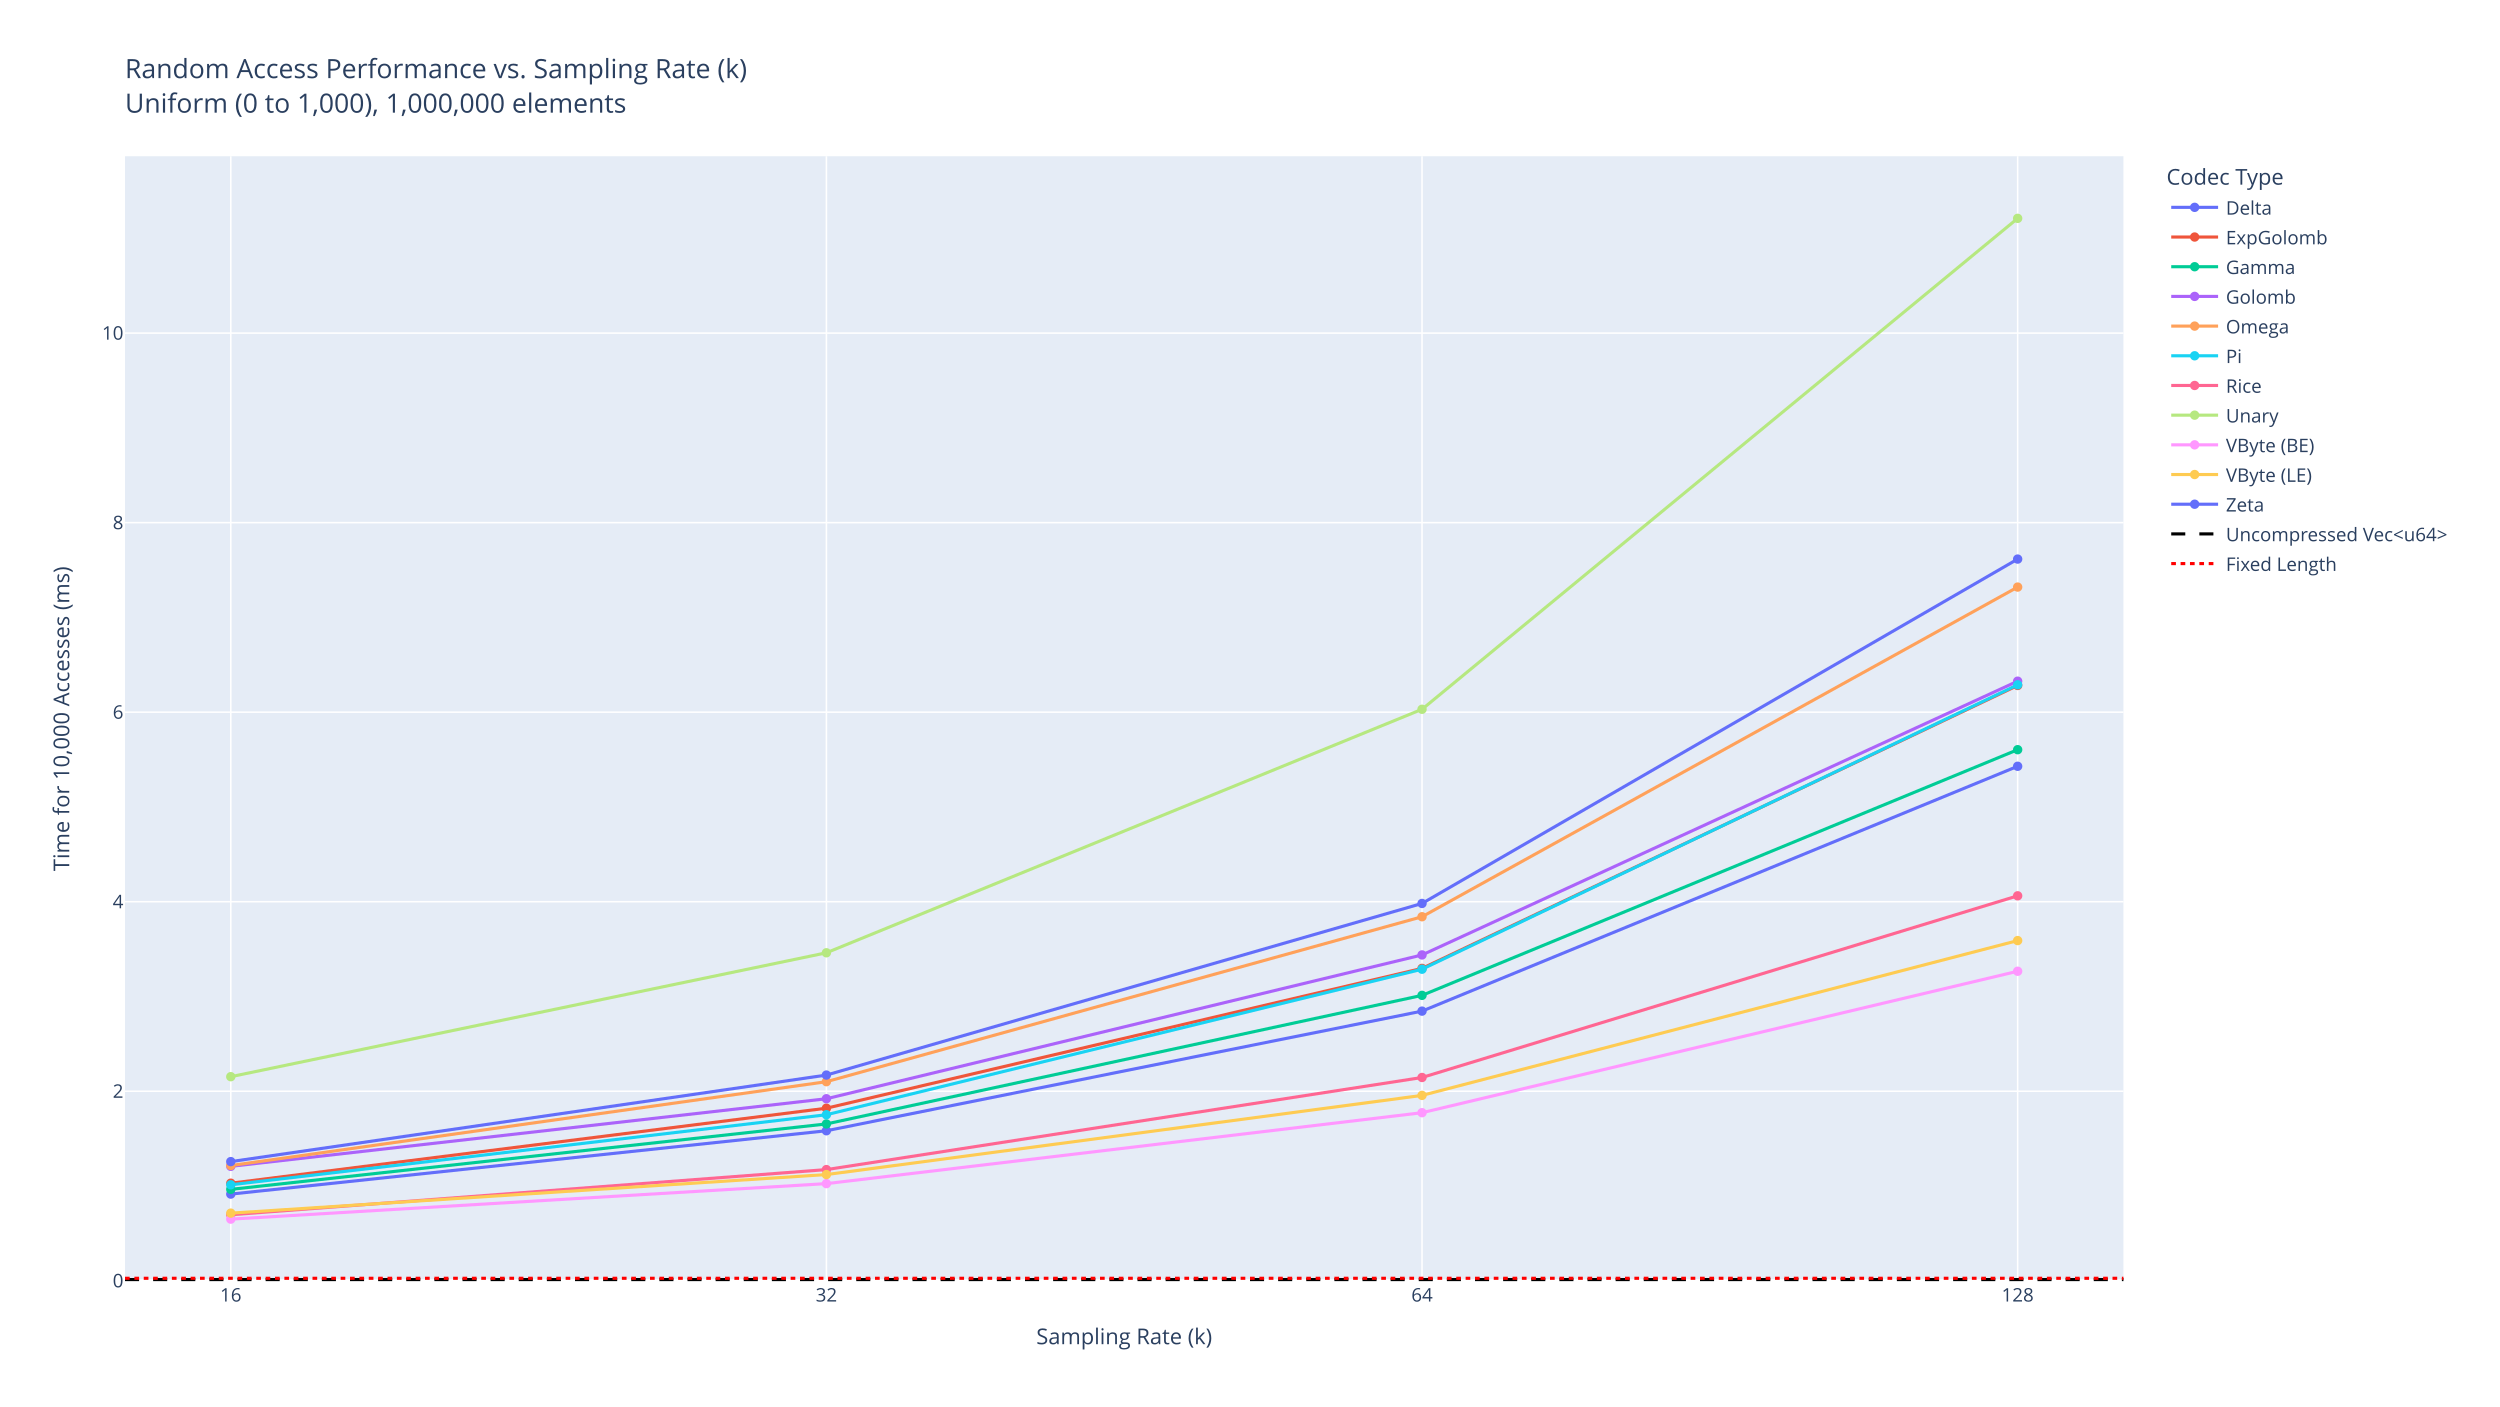
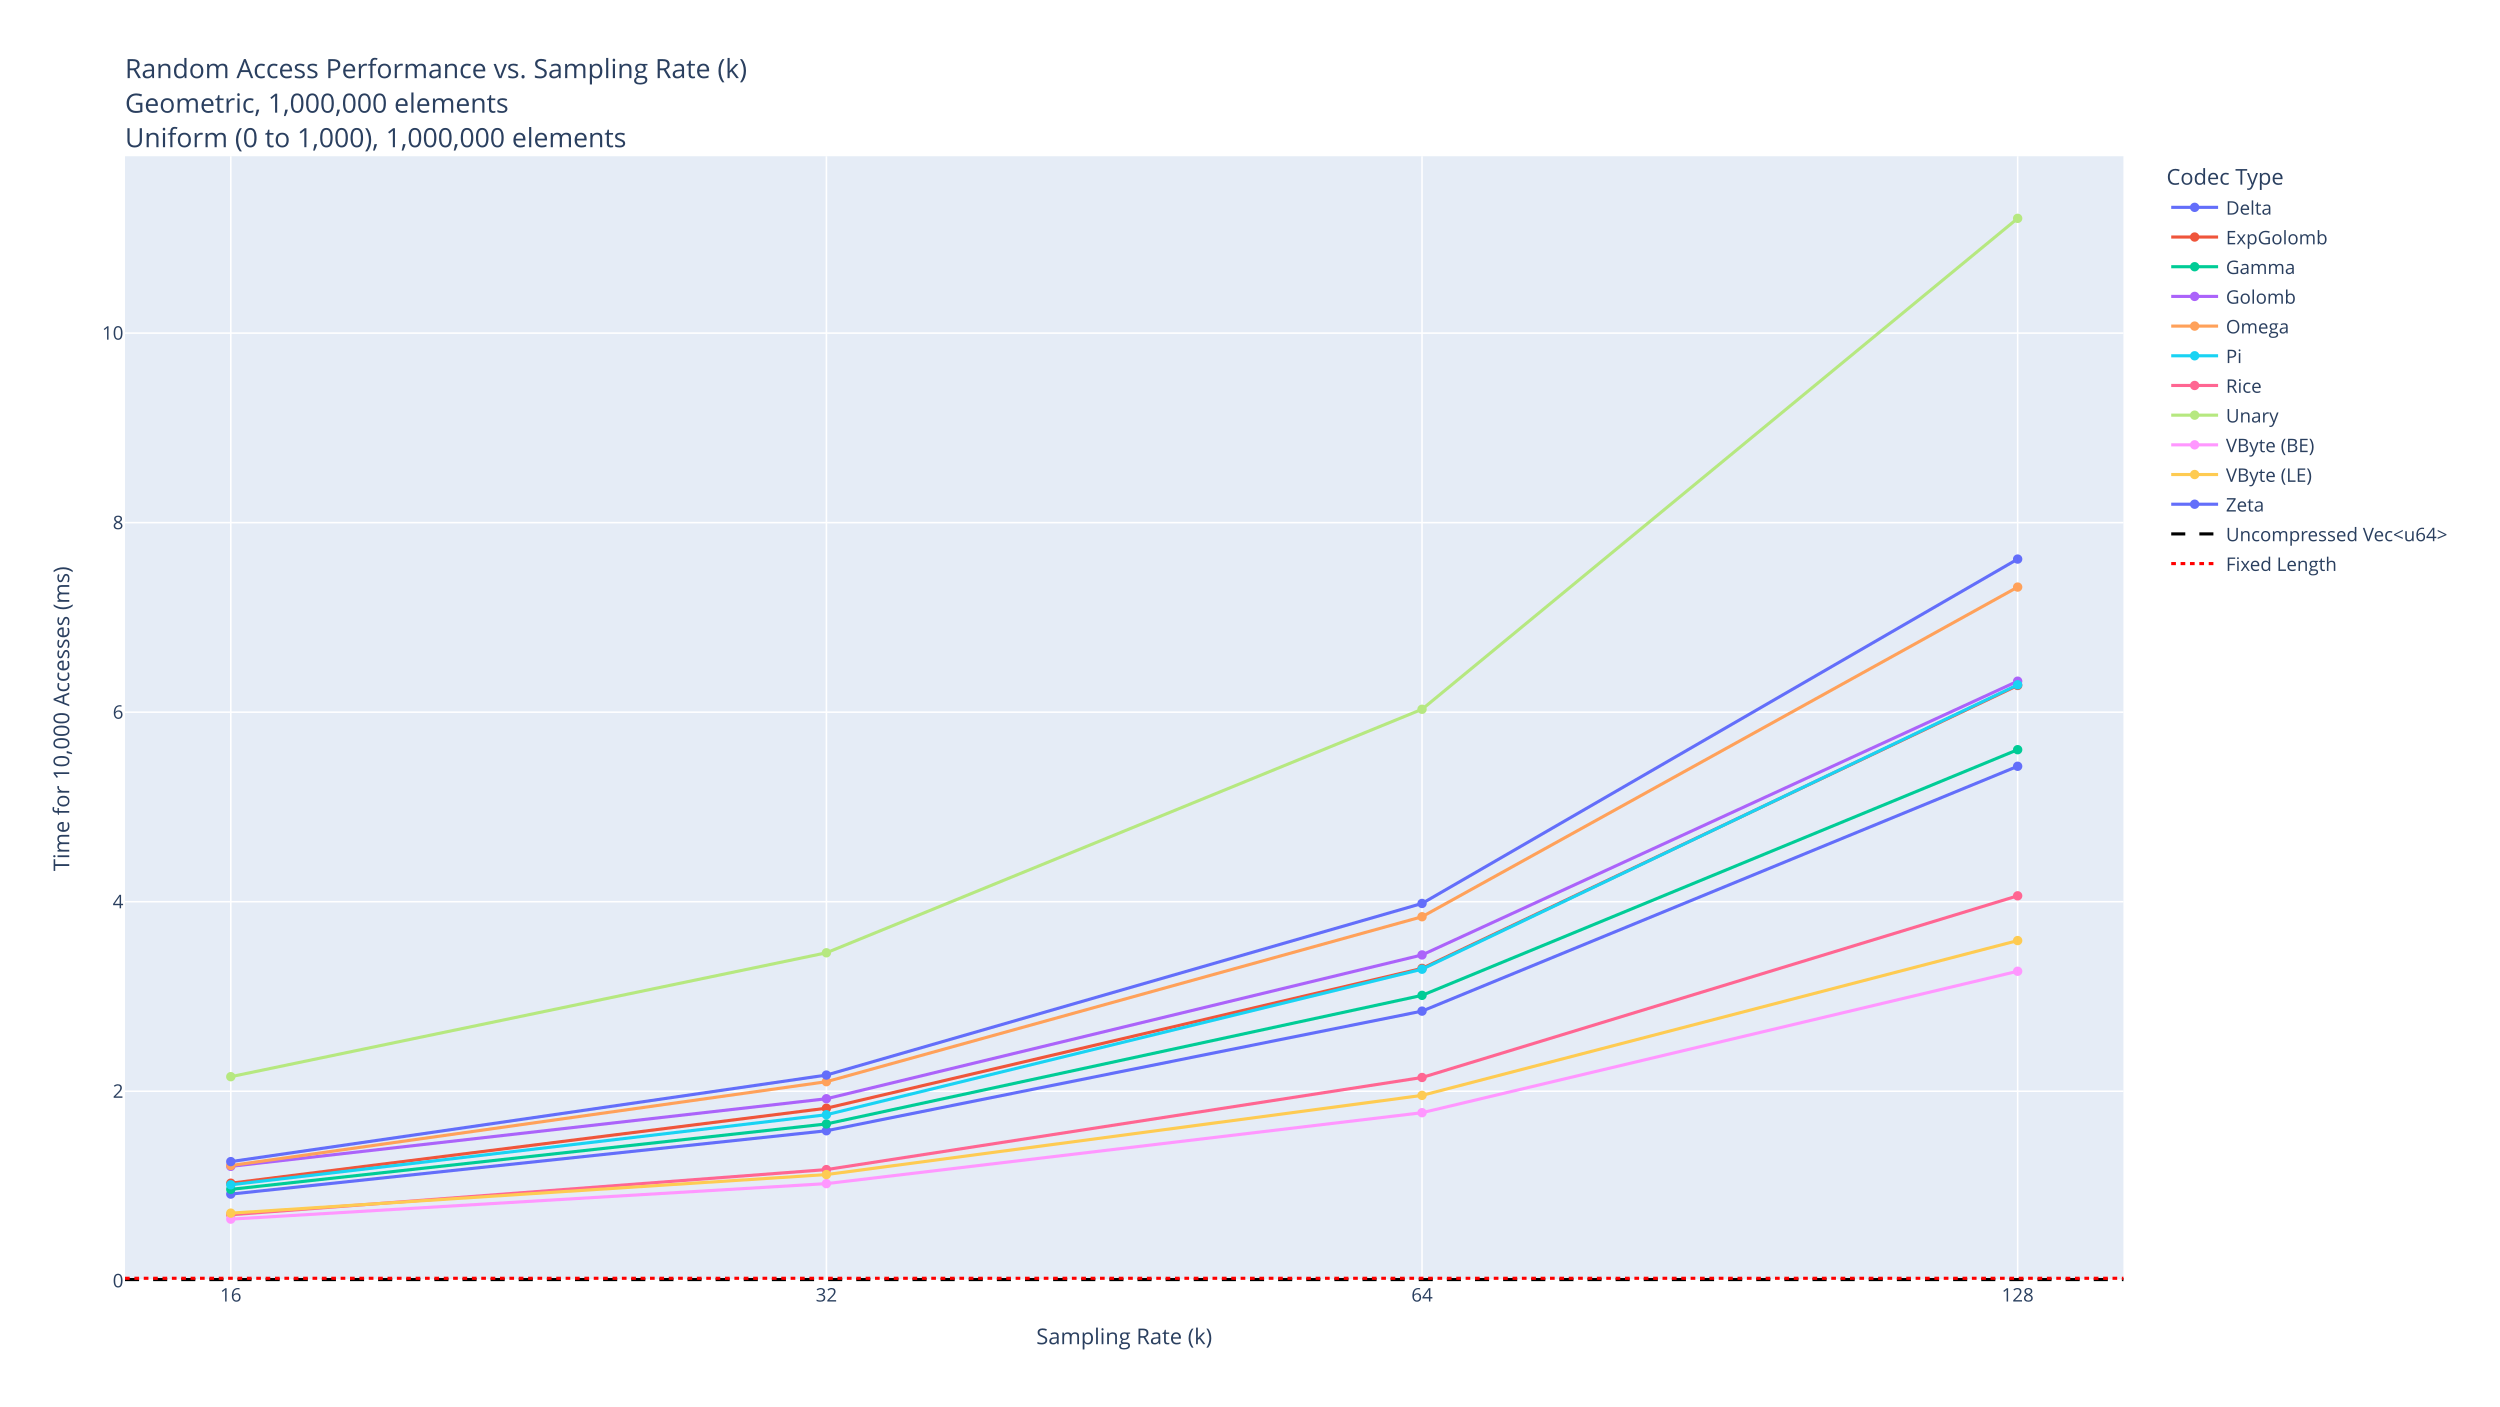
<svg xmlns="http://www.w3.org/2000/svg" class="main-svg" width="1600" height="900" style="" viewBox="0 0 1600 900">
  <rect x="0" y="0" width="1600" height="900" style="fill: rgb(255, 255, 255); fill-opacity: 1;" />
-   <defs id="defs-b1bfdc">
+   <defs id="defs-ee75f1">
    <g class="clips">
-       <clipPath id="clipb1bfdcxyplot" class="plotclip">
+       <clipPath id="clipee75f1xyplot" class="plotclip">
        <rect width="1279" height="720" />
      </clipPath>
-       <clipPath class="axesclip" id="clipb1bfdcx">
+       <clipPath class="axesclip" id="clipee75f1x">
        <rect x="80" y="0" width="1279" height="900" />
      </clipPath>
-       <clipPath class="axesclip" id="clipb1bfdcy">
+       <clipPath class="axesclip" id="clipee75f1y">
        <rect x="0" y="100" width="1600" height="720" />
      </clipPath>
-       <clipPath class="axesclip" id="clipb1bfdcxy">
+       <clipPath class="axesclip" id="clipee75f1xy">
        <rect x="80" y="100" width="1279" height="720" />
      </clipPath>
    </g>
    <g class="gradients" />
    <g class="patterns" />
  </defs>
  <g class="bglayer">
    <rect class="bg" x="80" y="100" width="1279" height="720" style="fill: rgb(229, 236, 246); fill-opacity: 1; stroke-width: 0;" />
  </g>
  <g class="layer-below">
    <g class="imagelayer" />
    <g class="shapelayer" />
  </g>
  <g class="cartesianlayer">
    <g class="subplot xy">
      <g class="layer-subplot">
        <g class="shapelayer" />
        <g class="imagelayer" />
      </g>
      <g class="minor-gridlayer">
        <g class="x" />
        <g class="y" />
      </g>
      <g class="gridlayer">
        <g class="x">
          <path class="xgrid crisp" transform="translate(147.7,0)" d="M0,100v720" style="stroke: rgb(255, 255, 255); stroke-opacity: 1; stroke-width: 1px;" />
          <path class="xgrid crisp" transform="translate(528.9,0)" d="M0,100v720" style="stroke: rgb(255, 255, 255); stroke-opacity: 1; stroke-width: 1px;" />
          <path class="xgrid crisp" transform="translate(910.1,0)" d="M0,100v720" style="stroke: rgb(255, 255, 255); stroke-opacity: 1; stroke-width: 1px;" />
          <path class="xgrid crisp" transform="translate(1291.3,0)" d="M0,100v720" style="stroke: rgb(255, 255, 255); stroke-opacity: 1; stroke-width: 1px;" />
        </g>
        <g class="y">
          <path class="ygrid crisp" transform="translate(0,698.39)" d="M80,0h1279" style="stroke: rgb(255, 255, 255); stroke-opacity: 1; stroke-width: 1px;" />
          <path class="ygrid crisp" transform="translate(0,577.09)" d="M80,0h1279" style="stroke: rgb(255, 255, 255); stroke-opacity: 1; stroke-width: 1px;" />
          <path class="ygrid crisp" transform="translate(0,455.79)" d="M80,0h1279" style="stroke: rgb(255, 255, 255); stroke-opacity: 1; stroke-width: 1px;" />
          <path class="ygrid crisp" transform="translate(0,334.48)" d="M80,0h1279" style="stroke: rgb(255, 255, 255); stroke-opacity: 1; stroke-width: 1px;" />
          <path class="ygrid crisp" transform="translate(0,213.18)" d="M80,0h1279" style="stroke: rgb(255, 255, 255); stroke-opacity: 1; stroke-width: 1px;" />
        </g>
      </g>
      <g class="zerolinelayer">
        <path class="yzl zl crisp" transform="translate(0,819.69)" d="M80,0h1279" style="stroke: rgb(255, 255, 255); stroke-opacity: 1; stroke-width: 2px;" />
      </g>
      <g class="layer-between">
        <g class="shapelayer" />
        <g class="imagelayer" />
      </g>
      <path class="xlines-below" />
      <path class="ylines-below" />
      <g class="overlines-below" />
      <g class="xaxislayer-below" />
      <g class="yaxislayer-below" />
      <g class="overaxes-below" />
      <g class="overplot">
-         <g class="xy" transform="translate(80,100)" clip-path="url(#clipb1bfdcxyplot)">
+         <g class="xy" transform="translate(80,100)" clip-path="url(#clipee75f1xyplot)">
          <g class="scatterlayer mlayer">
-             <g class="trace scatter trace4ce3cd" style="stroke-miterlimit: 2; opacity: 1;">
+             <g class="trace scatter tracecab30f" style="stroke-miterlimit: 2; opacity: 1;">
              <g class="fills" />
              <g class="errorbars" />
              <g class="lines">
                <path class="js-line" d="M67.7,664.22L448.9,623.68L830.1,547.12L1211.3,390.42" style="vector-effect: none; fill: none; stroke: rgb(99, 110, 250); stroke-opacity: 1; stroke-width: 2px; opacity: 1;" />
              </g>
              <g class="points">
                <path class="point plotly-customdata" transform="translate(67.7,664.22)" d="M3,0A3,3 0 1,1 0,-3A3,3 0 0,1 3,0Z" style="opacity: 1; stroke-width: 0px; fill: rgb(99, 110, 250); fill-opacity: 1;" />
                <path class="point plotly-customdata" transform="translate(448.9,623.68)" d="M3,0A3,3 0 1,1 0,-3A3,3 0 0,1 3,0Z" style="opacity: 1; stroke-width: 0px; fill: rgb(99, 110, 250); fill-opacity: 1;" />
                <path class="point plotly-customdata" transform="translate(830.1,547.12)" d="M3,0A3,3 0 1,1 0,-3A3,3 0 0,1 3,0Z" style="opacity: 1; stroke-width: 0px; fill: rgb(99, 110, 250); fill-opacity: 1;" />
                <path class="point plotly-customdata" transform="translate(1211.3,390.42)" d="M3,0A3,3 0 1,1 0,-3A3,3 0 0,1 3,0Z" style="opacity: 1; stroke-width: 0px; fill: rgb(99, 110, 250); fill-opacity: 1;" />
              </g>
              <g class="text" />
            </g>
-             <g class="trace scatter tracebcb36f" style="stroke-miterlimit: 2; opacity: 1;">
+             <g class="trace scatter tracee834b8" style="stroke-miterlimit: 2; opacity: 1;">
              <g class="fills" />
              <g class="errorbars" />
              <g class="lines">
                <path class="js-line" d="M67.7,657.25L448.9,609.25L830.1,519.77L1211.3,338.7" style="vector-effect: none; fill: none; stroke: rgb(239, 85, 59); stroke-opacity: 1; stroke-width: 2px; opacity: 1;" />
              </g>
              <g class="points">
                <path class="point plotly-customdata" transform="translate(67.7,657.25)" d="M3,0A3,3 0 1,1 0,-3A3,3 0 0,1 3,0Z" style="opacity: 1; stroke-width: 0px; fill: rgb(239, 85, 59); fill-opacity: 1;" />
                <path class="point plotly-customdata" transform="translate(448.9,609.25)" d="M3,0A3,3 0 1,1 0,-3A3,3 0 0,1 3,0Z" style="opacity: 1; stroke-width: 0px; fill: rgb(239, 85, 59); fill-opacity: 1;" />
                <path class="point plotly-customdata" transform="translate(830.1,519.77)" d="M3,0A3,3 0 1,1 0,-3A3,3 0 0,1 3,0Z" style="opacity: 1; stroke-width: 0px; fill: rgb(239, 85, 59); fill-opacity: 1;" />
                <path class="point plotly-customdata" transform="translate(1211.3,338.7)" d="M3,0A3,3 0 1,1 0,-3A3,3 0 0,1 3,0Z" style="opacity: 1; stroke-width: 0px; fill: rgb(239, 85, 59); fill-opacity: 1;" />
              </g>
              <g class="text" />
            </g>
-             <g class="trace scatter trace592467" style="stroke-miterlimit: 2; opacity: 1;">
+             <g class="trace scatter trace41f672" style="stroke-miterlimit: 2; opacity: 1;">
              <g class="fills" />
              <g class="errorbars" />
              <g class="lines">
                <path class="js-line" d="M67.7,661.19L448.9,619.32L830.1,537.03L1211.3,379.8" style="vector-effect: none; fill: none; stroke: rgb(0, 204, 150); stroke-opacity: 1; stroke-width: 2px; opacity: 1;" />
              </g>
              <g class="points">
                <path class="point plotly-customdata" transform="translate(67.7,661.19)" d="M3,0A3,3 0 1,1 0,-3A3,3 0 0,1 3,0Z" style="opacity: 1; stroke-width: 0px; fill: rgb(0, 204, 150); fill-opacity: 1;" />
                <path class="point plotly-customdata" transform="translate(448.9,619.32)" d="M3,0A3,3 0 1,1 0,-3A3,3 0 0,1 3,0Z" style="opacity: 1; stroke-width: 0px; fill: rgb(0, 204, 150); fill-opacity: 1;" />
                <path class="point plotly-customdata" transform="translate(830.1,537.03)" d="M3,0A3,3 0 1,1 0,-3A3,3 0 0,1 3,0Z" style="opacity: 1; stroke-width: 0px; fill: rgb(0, 204, 150); fill-opacity: 1;" />
                <path class="point plotly-customdata" transform="translate(1211.3,379.8)" d="M3,0A3,3 0 1,1 0,-3A3,3 0 0,1 3,0Z" style="opacity: 1; stroke-width: 0px; fill: rgb(0, 204, 150); fill-opacity: 1;" />
              </g>
              <g class="text" />
            </g>
-             <g class="trace scatter traceb51bd6" style="stroke-miterlimit: 2; opacity: 1;">
+             <g class="trace scatter traced789aa" style="stroke-miterlimit: 2; opacity: 1;">
              <g class="fills" />
              <g class="errorbars" />
              <g class="lines">
                <path class="js-line" d="M67.7,646.46L448.9,603.2L830.1,511.16L1211.3,335.96" style="vector-effect: none; fill: none; stroke: rgb(171, 99, 250); stroke-opacity: 1; stroke-width: 2px; opacity: 1;" />
              </g>
              <g class="points">
                <path class="point plotly-customdata" transform="translate(67.7,646.46)" d="M3,0A3,3 0 1,1 0,-3A3,3 0 0,1 3,0Z" style="opacity: 1; stroke-width: 0px; fill: rgb(171, 99, 250); fill-opacity: 1;" />
                <path class="point plotly-customdata" transform="translate(448.9,603.2)" d="M3,0A3,3 0 1,1 0,-3A3,3 0 0,1 3,0Z" style="opacity: 1; stroke-width: 0px; fill: rgb(171, 99, 250); fill-opacity: 1;" />
                <path class="point plotly-customdata" transform="translate(830.1,511.16)" d="M3,0A3,3 0 1,1 0,-3A3,3 0 0,1 3,0Z" style="opacity: 1; stroke-width: 0px; fill: rgb(171, 99, 250); fill-opacity: 1;" />
                <path class="point plotly-customdata" transform="translate(1211.3,335.96)" d="M3,0A3,3 0 1,1 0,-3A3,3 0 0,1 3,0Z" style="opacity: 1; stroke-width: 0px; fill: rgb(171, 99, 250); fill-opacity: 1;" />
              </g>
              <g class="text" />
            </g>
-             <g class="trace scatter tracea99128" style="stroke-miterlimit: 2; opacity: 1;">
+             <g class="trace scatter traced014b6" style="stroke-miterlimit: 2; opacity: 1;">
              <g class="fills" />
              <g class="errorbars" />
              <g class="lines">
                <path class="js-line" d="M67.7,645.93L448.9,592.28L830.1,486.71L1211.3,275.73" style="vector-effect: none; fill: none; stroke: rgb(255, 161, 90); stroke-opacity: 1; stroke-width: 2px; opacity: 1;" />
              </g>
              <g class="points">
                <path class="point plotly-customdata" transform="translate(67.7,645.93)" d="M3,0A3,3 0 1,1 0,-3A3,3 0 0,1 3,0Z" style="opacity: 1; stroke-width: 0px; fill: rgb(255, 161, 90); fill-opacity: 1;" />
                <path class="point plotly-customdata" transform="translate(448.9,592.28)" d="M3,0A3,3 0 1,1 0,-3A3,3 0 0,1 3,0Z" style="opacity: 1; stroke-width: 0px; fill: rgb(255, 161, 90); fill-opacity: 1;" />
                <path class="point plotly-customdata" transform="translate(830.1,486.71)" d="M3,0A3,3 0 1,1 0,-3A3,3 0 0,1 3,0Z" style="opacity: 1; stroke-width: 0px; fill: rgb(255, 161, 90); fill-opacity: 1;" />
                <path class="point plotly-customdata" transform="translate(1211.3,275.73)" d="M3,0A3,3 0 1,1 0,-3A3,3 0 0,1 3,0Z" style="opacity: 1; stroke-width: 0px; fill: rgb(255, 161, 90); fill-opacity: 1;" />
              </g>
              <g class="text" />
            </g>
-             <g class="trace scatter tracef1aaa0" style="stroke-miterlimit: 2; opacity: 1;">
+             <g class="trace scatter trace4556dd" style="stroke-miterlimit: 2; opacity: 1;">
              <g class="fills" />
              <g class="errorbars" />
              <g class="lines">
                <path class="js-line" d="M67.7,658.26L448.9,613.43L830.1,520.3L1211.3,338.28" style="vector-effect: none; fill: none; stroke: rgb(25, 211, 243); stroke-opacity: 1; stroke-width: 2px; opacity: 1;" />
              </g>
              <g class="points">
                <path class="point plotly-customdata" transform="translate(67.7,658.26)" d="M3,0A3,3 0 1,1 0,-3A3,3 0 0,1 3,0Z" style="opacity: 1; stroke-width: 0px; fill: rgb(25, 211, 243); fill-opacity: 1;" />
                <path class="point plotly-customdata" transform="translate(448.9,613.43)" d="M3,0A3,3 0 1,1 0,-3A3,3 0 0,1 3,0Z" style="opacity: 1; stroke-width: 0px; fill: rgb(25, 211, 243); fill-opacity: 1;" />
                <path class="point plotly-customdata" transform="translate(830.1,520.3)" d="M3,0A3,3 0 1,1 0,-3A3,3 0 0,1 3,0Z" style="opacity: 1; stroke-width: 0px; fill: rgb(25, 211, 243); fill-opacity: 1;" />
                <path class="point plotly-customdata" transform="translate(1211.3,338.28)" d="M3,0A3,3 0 1,1 0,-3A3,3 0 0,1 3,0Z" style="opacity: 1; stroke-width: 0px; fill: rgb(25, 211, 243); fill-opacity: 1;" />
              </g>
              <g class="text" />
            </g>
-             <g class="trace scatter trace80e7fd" style="stroke-miterlimit: 2; opacity: 1;">
+             <g class="trace scatter trace93bcbf" style="stroke-miterlimit: 2; opacity: 1;">
              <g class="fills" />
              <g class="errorbars" />
              <g class="lines">
                <path class="js-line" d="M67.7,677.44L448.9,648.54L830.1,589.59L1211.3,473.32" style="vector-effect: none; fill: none; stroke: rgb(255, 102, 146); stroke-opacity: 1; stroke-width: 2px; opacity: 1;" />
              </g>
              <g class="points">
                <path class="point plotly-customdata" transform="translate(67.7,677.44)" d="M3,0A3,3 0 1,1 0,-3A3,3 0 0,1 3,0Z" style="opacity: 1; stroke-width: 0px; fill: rgb(255, 102, 146); fill-opacity: 1;" />
                <path class="point plotly-customdata" transform="translate(448.9,648.54)" d="M3,0A3,3 0 1,1 0,-3A3,3 0 0,1 3,0Z" style="opacity: 1; stroke-width: 0px; fill: rgb(255, 102, 146); fill-opacity: 1;" />
                <path class="point plotly-customdata" transform="translate(830.1,589.59)" d="M3,0A3,3 0 1,1 0,-3A3,3 0 0,1 3,0Z" style="opacity: 1; stroke-width: 0px; fill: rgb(255, 102, 146); fill-opacity: 1;" />
                <path class="point plotly-customdata" transform="translate(1211.3,473.32)" d="M3,0A3,3 0 1,1 0,-3A3,3 0 0,1 3,0Z" style="opacity: 1; stroke-width: 0px; fill: rgb(255, 102, 146); fill-opacity: 1;" />
              </g>
              <g class="text" />
            </g>
-             <g class="trace scatter trace1fe1bc" style="stroke-miterlimit: 2; opacity: 1;">
+             <g class="trace scatter trace224fdf" style="stroke-miterlimit: 2; opacity: 1;">
              <g class="fills" />
              <g class="errorbars" />
              <g class="lines">
                <path class="js-line" d="M67.7,589.08L448.9,509.78L830.1,353.94L1211.3,39.75" style="vector-effect: none; fill: none; stroke: rgb(182, 232, 128); stroke-opacity: 1; stroke-width: 2px; opacity: 1;" />
              </g>
              <g class="points">
                <path class="point plotly-customdata" transform="translate(67.7,589.08)" d="M3,0A3,3 0 1,1 0,-3A3,3 0 0,1 3,0Z" style="opacity: 1; stroke-width: 0px; fill: rgb(182, 232, 128); fill-opacity: 1;" />
                <path class="point plotly-customdata" transform="translate(448.9,509.78)" d="M3,0A3,3 0 1,1 0,-3A3,3 0 0,1 3,0Z" style="opacity: 1; stroke-width: 0px; fill: rgb(182, 232, 128); fill-opacity: 1;" />
                <path class="point plotly-customdata" transform="translate(830.1,353.94)" d="M3,0A3,3 0 1,1 0,-3A3,3 0 0,1 3,0Z" style="opacity: 1; stroke-width: 0px; fill: rgb(182, 232, 128); fill-opacity: 1;" />
                <path class="point plotly-customdata" transform="translate(1211.3,39.75)" d="M3,0A3,3 0 1,1 0,-3A3,3 0 0,1 3,0Z" style="opacity: 1; stroke-width: 0px; fill: rgb(182, 232, 128); fill-opacity: 1;" />
              </g>
              <g class="text" />
            </g>
-             <g class="trace scatter trace7f7457" style="stroke-miterlimit: 2; opacity: 1;">
+             <g class="trace scatter trace90ce32" style="stroke-miterlimit: 2; opacity: 1;">
              <g class="fills" />
              <g class="errorbars" />
              <g class="lines">
                <path class="js-line" d="M67.7,680.25L448.9,657.52L830.1,612.13L1211.3,521.6" style="vector-effect: none; fill: none; stroke: rgb(255, 151, 255); stroke-opacity: 1; stroke-width: 2px; opacity: 1;" />
              </g>
              <g class="points">
                <path class="point plotly-customdata" transform="translate(67.7,680.25)" d="M3,0A3,3 0 1,1 0,-3A3,3 0 0,1 3,0Z" style="opacity: 1; stroke-width: 0px; fill: rgb(255, 151, 255); fill-opacity: 1;" />
                <path class="point plotly-customdata" transform="translate(448.9,657.52)" d="M3,0A3,3 0 1,1 0,-3A3,3 0 0,1 3,0Z" style="opacity: 1; stroke-width: 0px; fill: rgb(255, 151, 255); fill-opacity: 1;" />
                <path class="point plotly-customdata" transform="translate(830.1,612.13)" d="M3,0A3,3 0 1,1 0,-3A3,3 0 0,1 3,0Z" style="opacity: 1; stroke-width: 0px; fill: rgb(255, 151, 255); fill-opacity: 1;" />
                <path class="point plotly-customdata" transform="translate(1211.3,521.6)" d="M3,0A3,3 0 1,1 0,-3A3,3 0 0,1 3,0Z" style="opacity: 1; stroke-width: 0px; fill: rgb(255, 151, 255); fill-opacity: 1;" />
              </g>
              <g class="text" />
            </g>
-             <g class="trace scatter trace1ea34a" style="stroke-miterlimit: 2; opacity: 1;">
+             <g class="trace scatter trace1ea02d" style="stroke-miterlimit: 2; opacity: 1;">
              <g class="fills" />
              <g class="errorbars" />
              <g class="lines">
                <path class="js-line" d="M67.7,676.41L448.9,651.72L830.1,601.05L1211.3,501.97" style="vector-effect: none; fill: none; stroke: rgb(254, 203, 82); stroke-opacity: 1; stroke-width: 2px; opacity: 1;" />
              </g>
              <g class="points">
                <path class="point plotly-customdata" transform="translate(67.7,676.41)" d="M3,0A3,3 0 1,1 0,-3A3,3 0 0,1 3,0Z" style="opacity: 1; stroke-width: 0px; fill: rgb(254, 203, 82); fill-opacity: 1;" />
                <path class="point plotly-customdata" transform="translate(448.9,651.72)" d="M3,0A3,3 0 1,1 0,-3A3,3 0 0,1 3,0Z" style="opacity: 1; stroke-width: 0px; fill: rgb(254, 203, 82); fill-opacity: 1;" />
                <path class="point plotly-customdata" transform="translate(830.1,601.05)" d="M3,0A3,3 0 1,1 0,-3A3,3 0 0,1 3,0Z" style="opacity: 1; stroke-width: 0px; fill: rgb(254, 203, 82); fill-opacity: 1;" />
                <path class="point plotly-customdata" transform="translate(1211.3,501.97)" d="M3,0A3,3 0 1,1 0,-3A3,3 0 0,1 3,0Z" style="opacity: 1; stroke-width: 0px; fill: rgb(254, 203, 82); fill-opacity: 1;" />
              </g>
              <g class="text" />
            </g>
-             <g class="trace scatter trace9edbe4" style="stroke-miterlimit: 2; opacity: 1;">
+             <g class="trace scatter trace81cc63" style="stroke-miterlimit: 2; opacity: 1;">
              <g class="fills" />
              <g class="errorbars" />
              <g class="lines">
                <path class="js-line" d="M67.7,643.43L448.9,588.04L830.1,478.21L1211.3,257.81" style="vector-effect: none; fill: none; stroke: rgb(99, 110, 250); stroke-opacity: 1; stroke-width: 2px; opacity: 1;" />
              </g>
              <g class="points">
                <path class="point plotly-customdata" transform="translate(67.7,643.43)" d="M3,0A3,3 0 1,1 0,-3A3,3 0 0,1 3,0Z" style="opacity: 1; stroke-width: 0px; fill: rgb(99, 110, 250); fill-opacity: 1;" />
                <path class="point plotly-customdata" transform="translate(448.9,588.04)" d="M3,0A3,3 0 1,1 0,-3A3,3 0 0,1 3,0Z" style="opacity: 1; stroke-width: 0px; fill: rgb(99, 110, 250); fill-opacity: 1;" />
                <path class="point plotly-customdata" transform="translate(830.1,478.21)" d="M3,0A3,3 0 1,1 0,-3A3,3 0 0,1 3,0Z" style="opacity: 1; stroke-width: 0px; fill: rgb(99, 110, 250); fill-opacity: 1;" />
                <path class="point plotly-customdata" transform="translate(1211.3,257.81)" d="M3,0A3,3 0 1,1 0,-3A3,3 0 0,1 3,0Z" style="opacity: 1; stroke-width: 0px; fill: rgb(99, 110, 250); fill-opacity: 1;" />
              </g>
              <g class="text" />
            </g>
-             <g class="trace scatter trace487a66" style="stroke-miterlimit: 2; opacity: 1;">
+             <g class="trace scatter tracea42c4a" style="stroke-miterlimit: 2; opacity: 1;">
              <g class="fills" />
              <g class="errorbars" />
              <g class="lines" />
              <g class="points" />
              <g class="text" />
            </g>
-             <g class="trace scatter trace75faf7" style="stroke-miterlimit: 2; opacity: 1;">
+             <g class="trace scatter tracec48e51" style="stroke-miterlimit: 2; opacity: 1;">
              <g class="fills" />
              <g class="errorbars" />
              <g class="lines" />
              <g class="points" />
              <g class="text" />
            </g>
          </g>
        </g>
      </g>
      <path class="xlines-above crisp" d="M0,0" style="fill: none;" />
      <path class="ylines-above crisp" d="M0,0" style="fill: none;" />
      <g class="overlines-above" />
      <g class="xaxislayer-above">
        <g class="xtick">
          <text text-anchor="middle" x="0" y="833" transform="translate(147.7,0)" style="font-family: 'Open Sans', verdana, arial, sans-serif; font-size: 12px; fill: rgb(42, 63, 95); fill-opacity: 1; white-space: pre; opacity: 1;">16</text>
        </g>
        <g class="xtick">
          <text text-anchor="middle" x="0" y="833" transform="translate(528.9,0)" style="font-family: 'Open Sans', verdana, arial, sans-serif; font-size: 12px; fill: rgb(42, 63, 95); fill-opacity: 1; white-space: pre; opacity: 1;">32</text>
        </g>
        <g class="xtick">
          <text text-anchor="middle" x="0" y="833" transform="translate(910.1,0)" style="font-family: 'Open Sans', verdana, arial, sans-serif; font-size: 12px; fill: rgb(42, 63, 95); fill-opacity: 1; white-space: pre; opacity: 1;">64</text>
        </g>
        <g class="xtick">
          <text text-anchor="middle" x="0" y="833" transform="translate(1291.3,0)" style="font-family: 'Open Sans', verdana, arial, sans-serif; font-size: 12px; fill: rgb(42, 63, 95); fill-opacity: 1; white-space: pre; opacity: 1;">128</text>
        </g>
      </g>
      <g class="yaxislayer-above">
        <g class="ytick">
          <text text-anchor="end" x="79" y="4.2" transform="translate(0,819.69)" style="font-family: 'Open Sans', verdana, arial, sans-serif; font-size: 12px; fill: rgb(42, 63, 95); fill-opacity: 1; white-space: pre; opacity: 1;">0</text>
        </g>
        <g class="ytick">
          <text text-anchor="end" x="79" y="4.2" style="font-family: 'Open Sans', verdana, arial, sans-serif; font-size: 12px; fill: rgb(42, 63, 95); fill-opacity: 1; white-space: pre; opacity: 1;" transform="translate(0,698.39)">2</text>
        </g>
        <g class="ytick">
          <text text-anchor="end" x="79" y="4.2" style="font-family: 'Open Sans', verdana, arial, sans-serif; font-size: 12px; fill: rgb(42, 63, 95); fill-opacity: 1; white-space: pre; opacity: 1;" transform="translate(0,577.09)">4</text>
        </g>
        <g class="ytick">
          <text text-anchor="end" x="79" y="4.2" style="font-family: 'Open Sans', verdana, arial, sans-serif; font-size: 12px; fill: rgb(42, 63, 95); fill-opacity: 1; white-space: pre; opacity: 1;" transform="translate(0,455.79)">6</text>
        </g>
        <g class="ytick">
          <text text-anchor="end" x="79" y="4.2" style="font-family: 'Open Sans', verdana, arial, sans-serif; font-size: 12px; fill: rgb(42, 63, 95); fill-opacity: 1; white-space: pre; opacity: 1;" transform="translate(0,334.48)">8</text>
        </g>
        <g class="ytick">
          <text text-anchor="end" x="79" y="4.2" style="font-family: 'Open Sans', verdana, arial, sans-serif; font-size: 12px; fill: rgb(42, 63, 95); fill-opacity: 1; white-space: pre; opacity: 1;" transform="translate(0,213.18)">10</text>
        </g>
      </g>
      <g class="overaxes-above" />
    </g>
  </g>
  <g class="polarlayer" />
  <g class="smithlayer" />
  <g class="ternarylayer" />
  <g class="geolayer" />
  <g class="funnelarealayer" />
  <g class="pielayer" />
  <g class="iciclelayer" />
  <g class="treemaplayer" />
  <g class="sunburstlayer" />
  <g class="glimages" />
-   <defs id="topdefs-b1bfdc">
+   <defs id="topdefs-ee75f1">
    <g class="clips" />
-     <clipPath id="legendb1bfdc">
+     <clipPath id="legendee75f1">
      <rect width="203" height="276" x="0" y="0" />
    </clipPath>
  </defs>
  <g class="layer-above">
    <g class="imagelayer" />
    <g class="shapelayer">
-       <g class="shape-group" data-index="6" clip-path="url(#clipb1bfdcy)">
+       <g class="shape-group" data-index="6" clip-path="url(#clipee75f1y)">
        <path data-index="6" fill-rule="evenodd" d="M80,818.93L1359,818.93" style="opacity: 1; stroke: rgb(0, 0, 0); stroke-opacity: 1; fill: rgb(0, 0, 0); fill-opacity: 0; stroke-dasharray: 9px, 9px; stroke-width: 2px;" />
      </g>
-       <g class="shape-group" data-index="7" clip-path="url(#clipb1bfdcy)">
+       <g class="shape-group" data-index="7" clip-path="url(#clipee75f1y)">
        <path data-index="7" fill-rule="evenodd" d="M80,818.1L1359,818.1" style="opacity: 1; stroke: rgb(255, 0, 0); stroke-opacity: 1; fill: rgb(0, 0, 0); fill-opacity: 0; stroke-dasharray: 3px, 3px; stroke-width: 2px;" />
      </g>
    </g>
  </g>
  <g class="infolayer">
    <g class="legend" pointer-events="all" transform="translate(1384.58,100)">
      <rect class="bg" shape-rendering="crispEdges" width="203" height="276" x="0" y="0" style="stroke: rgb(68, 68, 68); stroke-opacity: 1; fill: rgb(255, 255, 255); fill-opacity: 1; stroke-width: 0px;" />
-       <g class="scrollbox" transform="" clip-path="url(#legendb1bfdc)">
+       <g class="scrollbox" transform="" clip-path="url(#legendee75f1)">
        <text class="legendtitletext" text-anchor="start" x="2" y="18.2" style="font-family: 'Open Sans', verdana, arial, sans-serif; font-size: 14px; fill: rgb(42, 63, 95); fill-opacity: 1; white-space: pre;">Codec Type</text>
        <g class="groups">
          <g class="traces" transform="translate(0,32.7)" style="opacity: 1;">
            <text class="legendtext" text-anchor="start" x="40" y="4.68" style="font-family: 'Open Sans', verdana, arial, sans-serif; font-size: 12px; fill: rgb(42, 63, 95); fill-opacity: 1; white-space: pre;">Delta</text>
            <g class="layers" style="opacity: 1;">
              <g class="legendfill" />
              <g class="legendlines">
                <path class="js-line" d="M5,0h30" style="fill: none; stroke: rgb(99, 110, 250); stroke-opacity: 1; stroke-width: 2px;" />
              </g>
              <g class="legendsymbols">
                <g class="legendpoints">
                  <path class="scatterpts" transform="translate(20,0)" d="M3,0A3,3 0 1,1 0,-3A3,3 0 0,1 3,0Z" style="opacity: 1; stroke-width: 0px; fill: rgb(99, 110, 250); fill-opacity: 1;" />
                </g>
              </g>
            </g>
            <rect class="legendtoggle" x="0" y="-9.5" width="197.25" height="19" style="fill: rgb(0, 0, 0); fill-opacity: 0;" />
          </g>
          <g class="traces" transform="translate(0,51.7)" style="opacity: 1;">
            <text class="legendtext" text-anchor="start" x="40" y="4.68" style="font-family: 'Open Sans', verdana, arial, sans-serif; font-size: 12px; fill: rgb(42, 63, 95); fill-opacity: 1; white-space: pre;">ExpGolomb</text>
            <g class="layers" style="opacity: 1;">
              <g class="legendfill" />
              <g class="legendlines">
                <path class="js-line" d="M5,0h30" style="fill: none; stroke: rgb(239, 85, 59); stroke-opacity: 1; stroke-width: 2px;" />
              </g>
              <g class="legendsymbols">
                <g class="legendpoints">
                  <path class="scatterpts" transform="translate(20,0)" d="M3,0A3,3 0 1,1 0,-3A3,3 0 0,1 3,0Z" style="opacity: 1; stroke-width: 0px; fill: rgb(239, 85, 59); fill-opacity: 1;" />
                </g>
              </g>
            </g>
            <rect class="legendtoggle" x="0" y="-9.5" width="197.25" height="19" style="fill: rgb(0, 0, 0); fill-opacity: 0;" />
          </g>
          <g class="traces" transform="translate(0,70.7)" style="opacity: 1;">
            <text class="legendtext" text-anchor="start" x="40" y="4.68" style="font-family: 'Open Sans', verdana, arial, sans-serif; font-size: 12px; fill: rgb(42, 63, 95); fill-opacity: 1; white-space: pre;">Gamma</text>
            <g class="layers" style="opacity: 1;">
              <g class="legendfill" />
              <g class="legendlines">
                <path class="js-line" d="M5,0h30" style="fill: none; stroke: rgb(0, 204, 150); stroke-opacity: 1; stroke-width: 2px;" />
              </g>
              <g class="legendsymbols">
                <g class="legendpoints">
                  <path class="scatterpts" transform="translate(20,0)" d="M3,0A3,3 0 1,1 0,-3A3,3 0 0,1 3,0Z" style="opacity: 1; stroke-width: 0px; fill: rgb(0, 204, 150); fill-opacity: 1;" />
                </g>
              </g>
            </g>
            <rect class="legendtoggle" x="0" y="-9.5" width="197.25" height="19" style="fill: rgb(0, 0, 0); fill-opacity: 0;" />
          </g>
          <g class="traces" transform="translate(0,89.7)" style="opacity: 1;">
            <text class="legendtext" text-anchor="start" x="40" y="4.68" style="font-family: 'Open Sans', verdana, arial, sans-serif; font-size: 12px; fill: rgb(42, 63, 95); fill-opacity: 1; white-space: pre;">Golomb</text>
            <g class="layers" style="opacity: 1;">
              <g class="legendfill" />
              <g class="legendlines">
                <path class="js-line" d="M5,0h30" style="fill: none; stroke: rgb(171, 99, 250); stroke-opacity: 1; stroke-width: 2px;" />
              </g>
              <g class="legendsymbols">
                <g class="legendpoints">
                  <path class="scatterpts" transform="translate(20,0)" d="M3,0A3,3 0 1,1 0,-3A3,3 0 0,1 3,0Z" style="opacity: 1; stroke-width: 0px; fill: rgb(171, 99, 250); fill-opacity: 1;" />
                </g>
              </g>
            </g>
            <rect class="legendtoggle" x="0" y="-9.5" width="197.25" height="19" style="fill: rgb(0, 0, 0); fill-opacity: 0;" />
          </g>
          <g class="traces" transform="translate(0,108.7)" style="opacity: 1;">
            <text class="legendtext" text-anchor="start" x="40" y="4.68" style="font-family: 'Open Sans', verdana, arial, sans-serif; font-size: 12px; fill: rgb(42, 63, 95); fill-opacity: 1; white-space: pre;">Omega</text>
            <g class="layers" style="opacity: 1;">
              <g class="legendfill" />
              <g class="legendlines">
                <path class="js-line" d="M5,0h30" style="fill: none; stroke: rgb(255, 161, 90); stroke-opacity: 1; stroke-width: 2px;" />
              </g>
              <g class="legendsymbols">
                <g class="legendpoints">
                  <path class="scatterpts" transform="translate(20,0)" d="M3,0A3,3 0 1,1 0,-3A3,3 0 0,1 3,0Z" style="opacity: 1; stroke-width: 0px; fill: rgb(255, 161, 90); fill-opacity: 1;" />
                </g>
              </g>
            </g>
            <rect class="legendtoggle" x="0" y="-9.5" width="197.25" height="19" style="fill: rgb(0, 0, 0); fill-opacity: 0;" />
          </g>
          <g class="traces" transform="translate(0,127.7)" style="opacity: 1;">
            <text class="legendtext" text-anchor="start" x="40" y="4.68" style="font-family: 'Open Sans', verdana, arial, sans-serif; font-size: 12px; fill: rgb(42, 63, 95); fill-opacity: 1; white-space: pre;">Pi</text>
            <g class="layers" style="opacity: 1;">
              <g class="legendfill" />
              <g class="legendlines">
                <path class="js-line" d="M5,0h30" style="fill: none; stroke: rgb(25, 211, 243); stroke-opacity: 1; stroke-width: 2px;" />
              </g>
              <g class="legendsymbols">
                <g class="legendpoints">
                  <path class="scatterpts" transform="translate(20,0)" d="M3,0A3,3 0 1,1 0,-3A3,3 0 0,1 3,0Z" style="opacity: 1; stroke-width: 0px; fill: rgb(25, 211, 243); fill-opacity: 1;" />
                </g>
              </g>
            </g>
            <rect class="legendtoggle" x="0" y="-9.5" width="197.25" height="19" style="fill: rgb(0, 0, 0); fill-opacity: 0;" />
          </g>
          <g class="traces" transform="translate(0,146.7)" style="opacity: 1;">
            <text class="legendtext" text-anchor="start" x="40" y="4.68" style="font-family: 'Open Sans', verdana, arial, sans-serif; font-size: 12px; fill: rgb(42, 63, 95); fill-opacity: 1; white-space: pre;">Rice</text>
            <g class="layers" style="opacity: 1;">
              <g class="legendfill" />
              <g class="legendlines">
                <path class="js-line" d="M5,0h30" style="fill: none; stroke: rgb(255, 102, 146); stroke-opacity: 1; stroke-width: 2px;" />
              </g>
              <g class="legendsymbols">
                <g class="legendpoints">
                  <path class="scatterpts" transform="translate(20,0)" d="M3,0A3,3 0 1,1 0,-3A3,3 0 0,1 3,0Z" style="opacity: 1; stroke-width: 0px; fill: rgb(255, 102, 146); fill-opacity: 1;" />
                </g>
              </g>
            </g>
            <rect class="legendtoggle" x="0" y="-9.5" width="197.25" height="19" style="fill: rgb(0, 0, 0); fill-opacity: 0;" />
          </g>
          <g class="traces" transform="translate(0,165.7)" style="opacity: 1;">
            <text class="legendtext" text-anchor="start" x="40" y="4.68" style="font-family: 'Open Sans', verdana, arial, sans-serif; font-size: 12px; fill: rgb(42, 63, 95); fill-opacity: 1; white-space: pre;">Unary</text>
            <g class="layers" style="opacity: 1;">
              <g class="legendfill" />
              <g class="legendlines">
                <path class="js-line" d="M5,0h30" style="fill: none; stroke: rgb(182, 232, 128); stroke-opacity: 1; stroke-width: 2px;" />
              </g>
              <g class="legendsymbols">
                <g class="legendpoints">
                  <path class="scatterpts" transform="translate(20,0)" d="M3,0A3,3 0 1,1 0,-3A3,3 0 0,1 3,0Z" style="opacity: 1; stroke-width: 0px; fill: rgb(182, 232, 128); fill-opacity: 1;" />
                </g>
              </g>
            </g>
            <rect class="legendtoggle" x="0" y="-9.5" width="197.25" height="19" style="fill: rgb(0, 0, 0); fill-opacity: 0;" />
          </g>
          <g class="traces" transform="translate(0,184.7)" style="opacity: 1;">
            <text class="legendtext" text-anchor="start" x="40" y="4.68" style="font-family: 'Open Sans', verdana, arial, sans-serif; font-size: 12px; fill: rgb(42, 63, 95); fill-opacity: 1; white-space: pre;">VByte (BE)</text>
            <g class="layers" style="opacity: 1;">
              <g class="legendfill" />
              <g class="legendlines">
                <path class="js-line" d="M5,0h30" style="fill: none; stroke: rgb(255, 151, 255); stroke-opacity: 1; stroke-width: 2px;" />
              </g>
              <g class="legendsymbols">
                <g class="legendpoints">
                  <path class="scatterpts" transform="translate(20,0)" d="M3,0A3,3 0 1,1 0,-3A3,3 0 0,1 3,0Z" style="opacity: 1; stroke-width: 0px; fill: rgb(255, 151, 255); fill-opacity: 1;" />
                </g>
              </g>
            </g>
            <rect class="legendtoggle" x="0" y="-9.5" width="197.25" height="19" style="fill: rgb(0, 0, 0); fill-opacity: 0;" />
          </g>
          <g class="traces" transform="translate(0,203.7)" style="opacity: 1;">
            <text class="legendtext" text-anchor="start" x="40" y="4.68" style="font-family: 'Open Sans', verdana, arial, sans-serif; font-size: 12px; fill: rgb(42, 63, 95); fill-opacity: 1; white-space: pre;">VByte (LE)</text>
            <g class="layers" style="opacity: 1;">
              <g class="legendfill" />
              <g class="legendlines">
                <path class="js-line" d="M5,0h30" style="fill: none; stroke: rgb(254, 203, 82); stroke-opacity: 1; stroke-width: 2px;" />
              </g>
              <g class="legendsymbols">
                <g class="legendpoints">
                  <path class="scatterpts" transform="translate(20,0)" d="M3,0A3,3 0 1,1 0,-3A3,3 0 0,1 3,0Z" style="opacity: 1; stroke-width: 0px; fill: rgb(254, 203, 82); fill-opacity: 1;" />
                </g>
              </g>
            </g>
            <rect class="legendtoggle" x="0" y="-9.5" width="197.25" height="19" style="fill: rgb(0, 0, 0); fill-opacity: 0;" />
          </g>
          <g class="traces" transform="translate(0,222.7)" style="opacity: 1;">
            <text class="legendtext" text-anchor="start" x="40" y="4.68" style="font-family: 'Open Sans', verdana, arial, sans-serif; font-size: 12px; fill: rgb(42, 63, 95); fill-opacity: 1; white-space: pre;">Zeta</text>
            <g class="layers" style="opacity: 1;">
              <g class="legendfill" />
              <g class="legendlines">
                <path class="js-line" d="M5,0h30" style="fill: none; stroke: rgb(99, 110, 250); stroke-opacity: 1; stroke-width: 2px;" />
              </g>
              <g class="legendsymbols">
                <g class="legendpoints">
                  <path class="scatterpts" transform="translate(20,0)" d="M3,0A3,3 0 1,1 0,-3A3,3 0 0,1 3,0Z" style="opacity: 1; stroke-width: 0px; fill: rgb(99, 110, 250); fill-opacity: 1;" />
                </g>
              </g>
            </g>
            <rect class="legendtoggle" x="0" y="-9.5" width="197.25" height="19" style="fill: rgb(0, 0, 0); fill-opacity: 0;" />
          </g>
          <g class="traces" transform="translate(0,241.7)" style="opacity: 1;">
            <text class="legendtext" text-anchor="start" x="40" y="4.68" style="font-family: 'Open Sans', verdana, arial, sans-serif; font-size: 12px; fill: rgb(42, 63, 95); fill-opacity: 1; white-space: pre;">Uncompressed Vec&lt;u64&gt;</text>
            <g class="layers" style="opacity: 1;">
              <g class="legendfill" />
              <g class="legendlines">
                <path class="js-line" d="M5,0h30" style="fill: none; stroke: rgb(0, 0, 0); stroke-opacity: 1; stroke-dasharray: 9px, 9px; stroke-width: 2px;" />
              </g>
              <g class="legendsymbols">
                <g class="legendpoints" />
              </g>
            </g>
            <rect class="legendtoggle" x="0" y="-9.5" width="197.25" height="19" style="fill: rgb(0, 0, 0); fill-opacity: 0;" />
          </g>
          <g class="traces" transform="translate(0,260.7)" style="opacity: 1;">
            <text class="legendtext" text-anchor="start" x="40" y="4.68" style="font-family: 'Open Sans', verdana, arial, sans-serif; font-size: 12px; fill: rgb(42, 63, 95); fill-opacity: 1; white-space: pre;">Fixed Length</text>
            <g class="layers" style="opacity: 1;">
              <g class="legendfill" />
              <g class="legendlines">
                <path class="js-line" d="M5,0h30" style="fill: none; stroke: rgb(255, 0, 0); stroke-opacity: 1; stroke-dasharray: 3px, 3px; stroke-width: 2px;" />
              </g>
              <g class="legendsymbols">
                <g class="legendpoints" />
              </g>
            </g>
            <rect class="legendtoggle" x="0" y="-9.5" width="197.25" height="19" style="fill: rgb(0, 0, 0); fill-opacity: 0;" />
          </g>
        </g>
      </g>
      <rect class="scrollbar" rx="20" ry="3" width="0" height="0" x="0" y="0" style="fill: rgb(128, 139, 164); fill-opacity: 1;" />
    </g>
    <g class="g-gtitle">
      <text class="gtitle" x="80" y="50" text-anchor="start" dy="0em" style="opacity: 1; font-family: 'Open Sans', verdana, arial, sans-serif; font-size: 17px; fill: rgb(42, 63, 95); fill-opacity: 1; white-space: pre;">
        <tspan class="line" dy="0em" x="80" y="50">Random Access Performance vs. Sampling Rate (k)</tspan>
-         <tspan class="line" dy="1.3em" x="80" y="50">Uniform (0 to 1,000), 1,000,000 elements</tspan>
+         <tspan class="line" dy="1.3em" x="80" y="50">Geometric, 1,000,000 elements</tspan>
+         <tspan class="line" dy="2.6em" x="80" y="50">Uniform (0 to 1,000), 1,000,000 elements</tspan>
      </text>
    </g>
    <g class="g-xtitle">
      <text class="xtitle" x="719.5" y="860.3" text-anchor="middle" style="opacity: 1; font-family: 'Open Sans', verdana, arial, sans-serif; font-size: 14px; fill: rgb(42, 63, 95); fill-opacity: 1; white-space: pre;">Sampling Rate (k)</text>
    </g>
    <g class="g-ytitle">
      <text class="ytitle" transform="rotate(-90,44.31875,460)" x="44.319" y="460" text-anchor="middle" style="opacity: 1; font-family: 'Open Sans', verdana, arial, sans-serif; font-size: 14px; fill: rgb(42, 63, 95); fill-opacity: 1; white-space: pre;">Time for 10,000 Accesses (ms)</text>
    </g>
  </g>
</svg>
